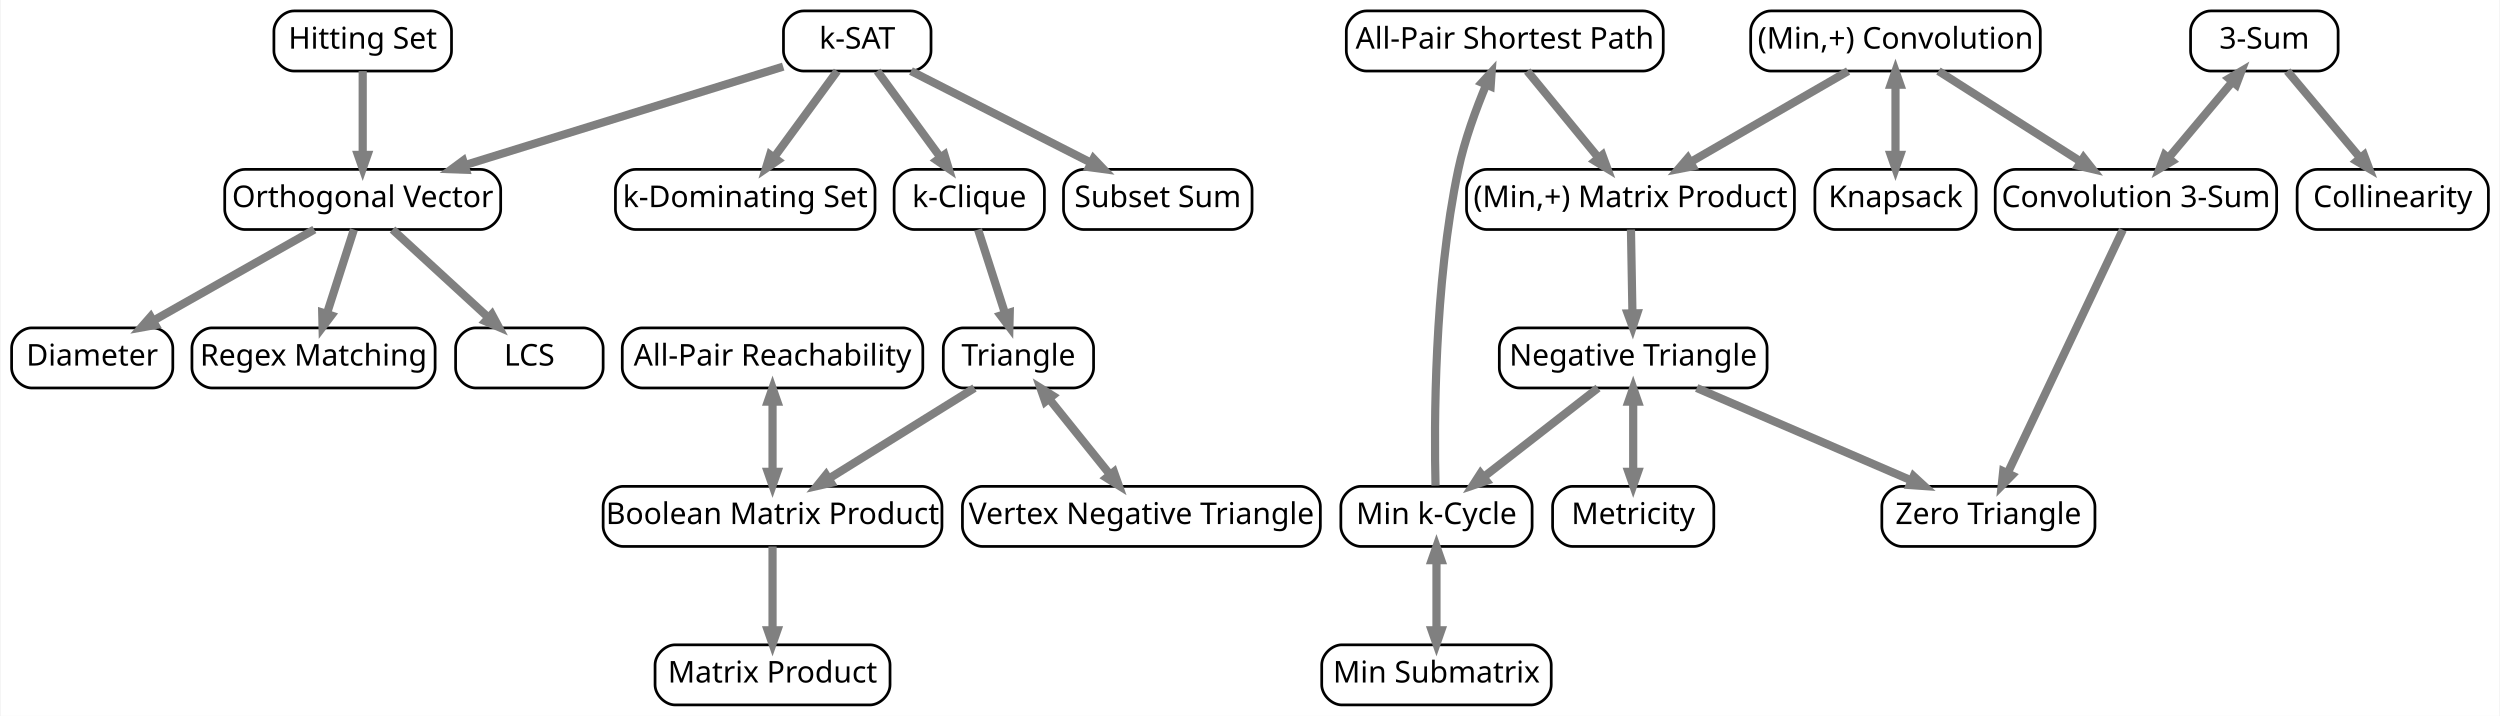
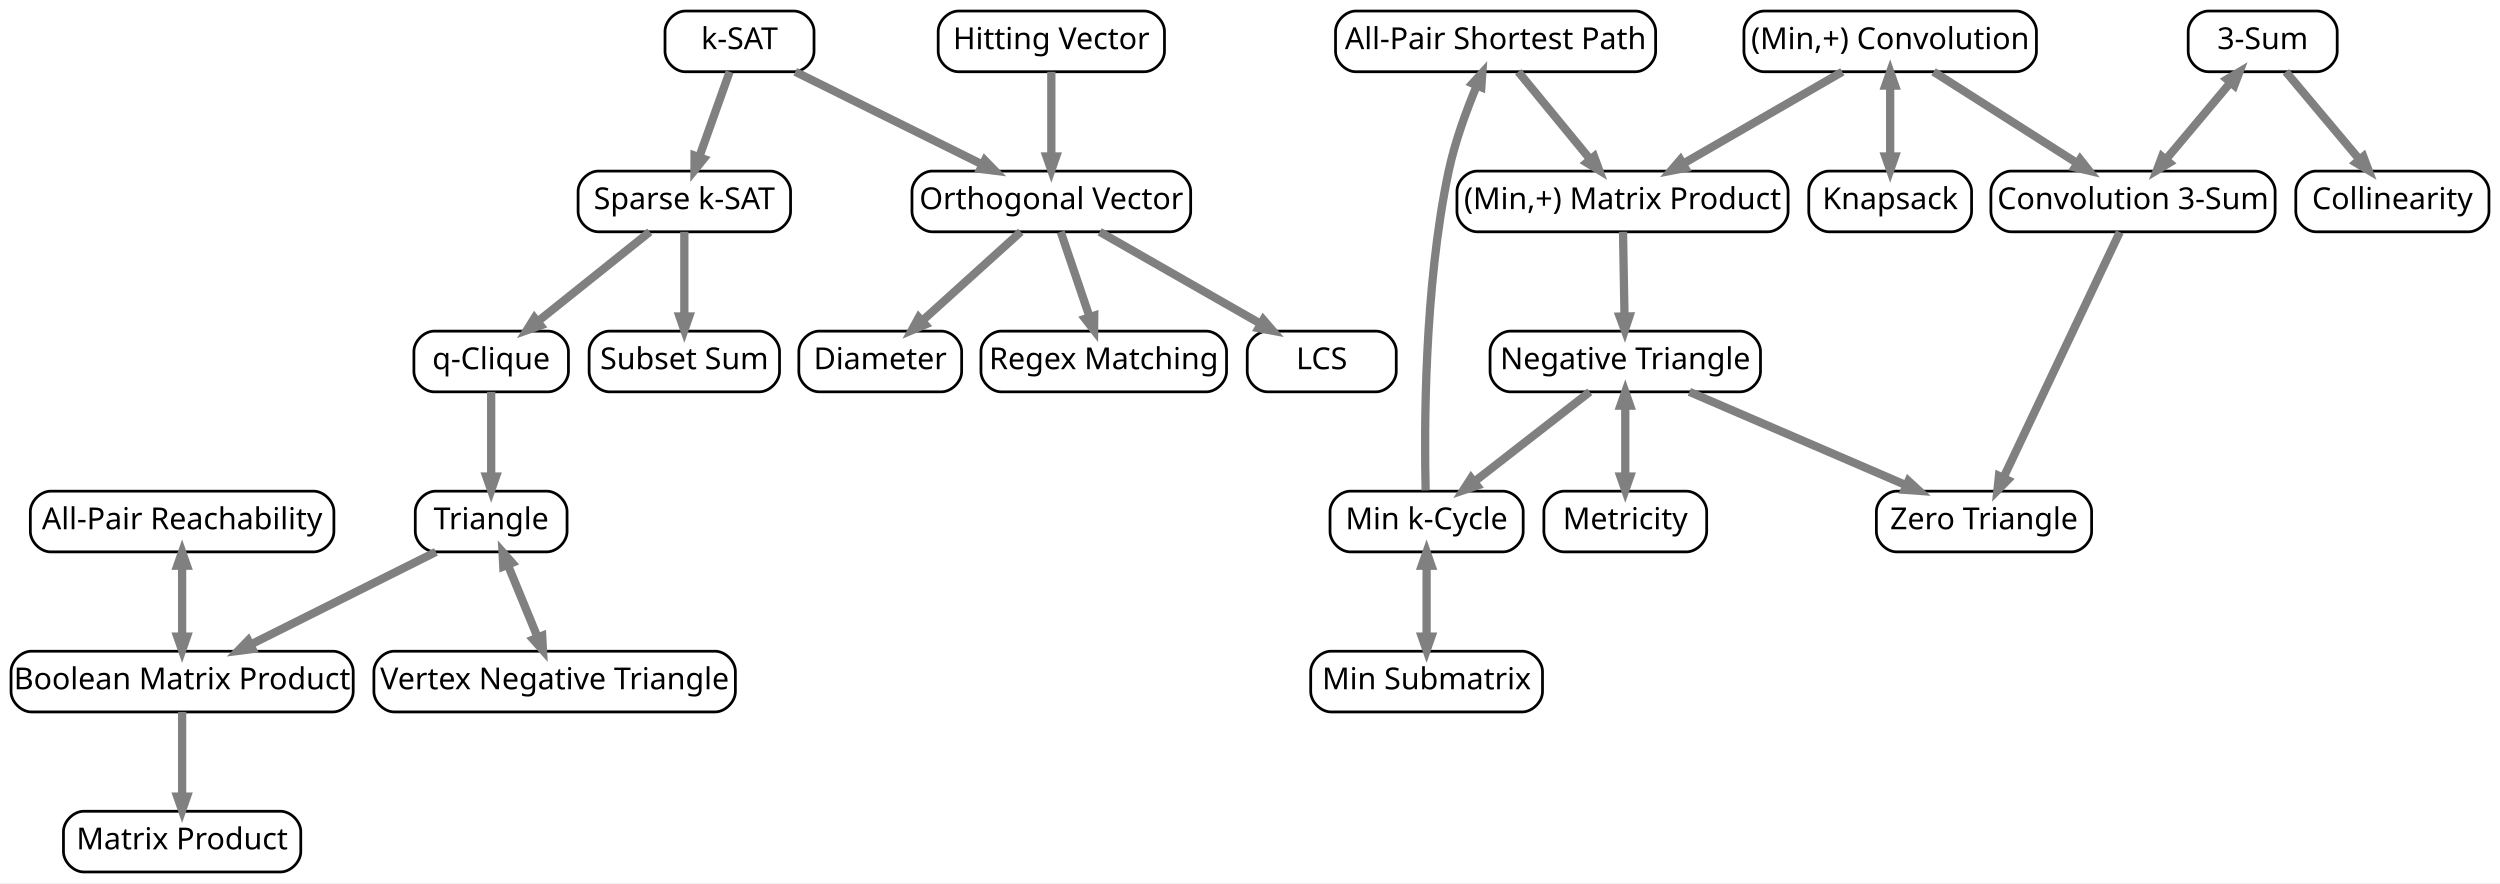
- <svg xmlns="http://www.w3.org/2000/svg" xmlns:xlink="http://www.w3.org/1999/xlink" width="915pt" height="262pt" viewBox="0.00 0.00 914.50 262.00">
-   <g id="graph0" class="graph" transform="scale(1 1) rotate(0) translate(4 258)">
-     <polygon fill="white" stroke="transparent" points="-4,4 -4,-258 910.5,-258 910.5,4 -4,4" />
+ <svg xmlns="http://www.w3.org/2000/svg" xmlns:xlink="http://www.w3.org/1999/xlink" width="906pt" height="320pt" viewBox="0.00 0.00 906.00 320.00">
+   <g id="graph0" class="graph" transform="scale(1 1) rotate(0) translate(4 316)">
+     <polygon fill="white" stroke="transparent" points="-4,4 -4,-316 902,-316 902,4 -4,4" />
    <g id="node1" class="node">
-       <path fill="none" stroke="black" d="M329.17,-254C329.17,-254 289.83,-254 289.83,-254 286.17,-254 282.5,-250.33 282.5,-246.67 282.5,-246.67 282.5,-239.33 282.5,-239.33 282.5,-235.67 286.17,-232 289.83,-232 289.83,-232 329.17,-232 329.17,-232 332.83,-232 336.5,-235.67 336.5,-239.33 336.5,-239.33 336.5,-246.67 336.5,-246.67 336.5,-250.33 332.83,-254 329.17,-254" />
-       <text text-anchor="middle" x="309.5" y="-240.2" font-family="Gentium Basic" font-size="11.00">k-SAT</text>
+       <path fill="none" stroke="black" d="M283.67,-312C283.67,-312 244.33,-312 244.33,-312 240.67,-312 237,-308.33 237,-304.67 237,-304.67 237,-297.33 237,-297.33 237,-293.67 240.67,-290 244.33,-290 244.33,-290 283.67,-290 283.67,-290 287.33,-290 291,-293.67 291,-297.33 291,-297.33 291,-304.67 291,-304.67 291,-308.33 287.33,-312 283.67,-312" />
+       <text text-anchor="middle" x="264" y="-298.2" font-family="Gentium Basic" font-size="11.00">k-SAT</text>
    </g>
    <g id="node2" class="node">
-       <path fill="none" stroke="black" d="M171.67,-196C171.67,-196 85.33,-196 85.33,-196 81.67,-196 78,-192.33 78,-188.67 78,-188.67 78,-181.33 78,-181.33 78,-177.67 81.67,-174 85.33,-174 85.33,-174 171.67,-174 171.67,-174 175.33,-174 179,-177.67 179,-181.33 179,-181.33 179,-188.67 179,-188.67 179,-192.33 175.33,-196 171.67,-196" />
-       <text text-anchor="middle" x="128.5" y="-182.2" font-family="Gentium Basic" font-size="11.00">Orthogonal Vector</text>
+       <path fill="none" stroke="black" d="M275.17,-254C275.17,-254 212.83,-254 212.83,-254 209.17,-254 205.5,-250.33 205.5,-246.67 205.5,-246.67 205.5,-239.33 205.5,-239.33 205.5,-235.67 209.17,-232 212.83,-232 212.83,-232 275.17,-232 275.17,-232 278.83,-232 282.5,-235.67 282.5,-239.33 282.5,-239.33 282.5,-246.67 282.5,-246.67 282.5,-250.33 278.83,-254 275.17,-254" />
+       <text text-anchor="middle" x="244" y="-240.2" font-family="Gentium Basic" font-size="11.00">Sparse k-SAT</text>
    </g>
    <g id="edge1" class="edge">
-       <path fill="none" stroke="grey" stroke-width="3" d="M282.4,-233.62C251.48,-224.05 200.7,-208.34 165.99,-197.6" />
-       <polygon fill="grey" stroke="grey" stroke-width="3" points="166.29,-195.86 160.99,-196.05 165.25,-199.2 166.29,-195.86" />
-     </g>
-     <g id="node5" class="node">
-       <path fill="none" stroke="black" d="M308.67,-196C308.67,-196 228.33,-196 228.33,-196 224.67,-196 221,-192.33 221,-188.67 221,-188.67 221,-181.33 221,-181.33 221,-177.67 224.67,-174 228.33,-174 228.33,-174 308.67,-174 308.67,-174 312.33,-174 316,-177.67 316,-181.33 316,-181.33 316,-188.67 316,-188.67 316,-192.33 312.33,-196 308.67,-196" />
-       <text text-anchor="middle" x="268.5" y="-182.2" font-family="Gentium Basic" font-size="11.00">k-Dominating Set</text>
+       <g id="a_edge1">
+         <a xlink:href="kSAT-skSAT" target="_top">
+           <path fill="none" stroke="grey" stroke-width="3" d="M260.42,-289.99C257.36,-281.42 252.91,-268.94 249.41,-259.15" />
+           <polygon fill="grey" stroke="grey" stroke-width="3" points="251.01,-258.42 247.68,-254.3 247.71,-259.6 251.01,-258.42" />
+         </a>
+       </g>
+     </g>
+     <g id="node3" class="node">
+       <path fill="none" stroke="black" d="M420.17,-254C420.17,-254 333.83,-254 333.83,-254 330.17,-254 326.5,-250.33 326.5,-246.67 326.5,-246.67 326.5,-239.33 326.5,-239.33 326.5,-235.67 330.17,-232 333.83,-232 333.83,-232 420.17,-232 420.17,-232 423.83,-232 427.5,-235.67 427.5,-239.33 427.5,-239.33 427.5,-246.67 427.5,-246.67 427.5,-250.33 423.83,-254 420.17,-254" />
+       <text text-anchor="middle" x="377" y="-240.2" font-family="Gentium Basic" font-size="11.00">Orthogonal Vector</text>
    </g>
    <g id="edge2" class="edge">
-       <path fill="none" stroke="grey" stroke-width="3" d="M302.17,-231.99C295.72,-223.18 286.26,-210.25 279,-200.34" />
-       <polygon fill="grey" stroke="grey" stroke-width="3" points="280.41,-199.3 276.04,-196.3 277.59,-201.37 280.41,-199.3" />
+       <g id="a_edge2">
+         <a xlink:href="kSAT-OV" target="_top">
+           <path fill="none" stroke="grey" stroke-width="3" d="M284.2,-289.99C303.21,-280.57 331.71,-266.44 352.11,-256.33" />
+           <polygon fill="grey" stroke="grey" stroke-width="3" points="352.89,-257.9 356.59,-254.11 351.33,-254.77 352.89,-257.9" />
+         </a>
+       </g>
    </g>
    <g id="node6" class="node">
-       <path fill="none" stroke="black" d="M370.67,-196C370.67,-196 330.33,-196 330.33,-196 326.67,-196 323,-192.33 323,-188.67 323,-188.67 323,-181.33 323,-181.33 323,-177.67 326.67,-174 330.33,-174 330.33,-174 370.67,-174 370.67,-174 374.33,-174 378,-177.67 378,-181.33 378,-181.33 378,-188.67 378,-188.67 378,-192.33 374.33,-196 370.67,-196" />
-       <text text-anchor="middle" x="350.5" y="-182.2" font-family="Gentium Basic" font-size="11.00">k-Clique</text>
+       <path fill="none" stroke="black" d="M194.67,-196C194.67,-196 153.33,-196 153.33,-196 149.67,-196 146,-192.33 146,-188.67 146,-188.67 146,-181.33 146,-181.33 146,-177.67 149.67,-174 153.33,-174 153.33,-174 194.67,-174 194.67,-174 198.33,-174 202,-177.67 202,-181.33 202,-181.33 202,-188.67 202,-188.67 202,-192.33 198.33,-196 194.67,-196" />
+       <text text-anchor="middle" x="174" y="-182.2" font-family="Gentium Basic" font-size="11.00">q-Clique</text>
    </g>
    <g id="edge3" class="edge">
-       <path fill="none" stroke="grey" stroke-width="3" d="M316.83,-231.99C323.28,-223.18 332.74,-210.25 340,-200.34" />
-       <polygon fill="grey" stroke="grey" stroke-width="3" points="341.41,-201.37 342.96,-196.3 338.59,-199.3 341.41,-201.37" />
+       <g id="a_edge3">
+         <a xlink:href="skSAT-qclique" target="_top">
+           <path fill="none" stroke="grey" stroke-width="3" d="M231.49,-231.99C220.18,-222.94 203.44,-209.56 190.94,-199.55" />
+           <polygon fill="grey" stroke="grey" stroke-width="3" points="191.88,-198.06 186.88,-196.3 189.69,-200.79 191.88,-198.06" />
+         </a>
+       </g>
    </g>
    <g id="node7" class="node">
-       <path fill="none" stroke="black" d="M446.67,-196C446.67,-196 392.33,-196 392.33,-196 388.67,-196 385,-192.33 385,-188.67 385,-188.67 385,-181.33 385,-181.33 385,-177.67 388.67,-174 392.33,-174 392.33,-174 446.67,-174 446.67,-174 450.33,-174 454,-177.67 454,-181.33 454,-181.33 454,-188.67 454,-188.67 454,-192.33 450.33,-196 446.67,-196" />
-       <text text-anchor="middle" x="419.5" y="-182.2" font-family="Gentium Basic" font-size="11.00">Subset Sum</text>
+       <path fill="none" stroke="black" d="M271.17,-196C271.17,-196 216.83,-196 216.83,-196 213.17,-196 209.5,-192.33 209.5,-188.67 209.5,-188.67 209.5,-181.33 209.5,-181.33 209.5,-177.67 213.17,-174 216.83,-174 216.83,-174 271.17,-174 271.17,-174 274.83,-174 278.5,-177.67 278.5,-181.33 278.5,-181.33 278.5,-188.67 278.5,-188.67 278.5,-192.33 274.83,-196 271.17,-196" />
+       <text text-anchor="middle" x="244" y="-182.2" font-family="Gentium Basic" font-size="11.00">Subset Sum</text>
    </g>
    <g id="edge4" class="edge">
-       <path fill="none" stroke="grey" stroke-width="3" d="M329.17,-231.99C347.59,-222.61 375.18,-208.56 395.02,-198.46" />
-       <polygon fill="grey" stroke="grey" stroke-width="3" points="395.97,-199.94 399.63,-196.11 394.38,-196.82 395.97,-199.94" />
+       <g id="a_edge4">
+         <a xlink:href="skSAT-subsetsum" target="_top">
+           <path fill="none" stroke="grey" stroke-width="3" d="M244,-231.99C244,-223.49 244,-211.17 244,-201.42" />
+           <polygon fill="grey" stroke="grey" stroke-width="3" points="245.75,-201.3 244,-196.3 242.25,-201.3 245.75,-201.3" />
+         </a>
+       </g>
    </g>
    <g id="node10" class="node">
-       <path fill="none" stroke="black" d="M51.67,-138C51.67,-138 7.33,-138 7.33,-138 3.67,-138 0,-134.33 0,-130.67 0,-130.67 0,-123.33 0,-123.33 0,-119.67 3.67,-116 7.33,-116 7.33,-116 51.67,-116 51.67,-116 55.33,-116 59,-119.67 59,-123.33 59,-123.33 59,-130.67 59,-130.67 59,-134.33 55.33,-138 51.67,-138" />
-       <text text-anchor="middle" x="29.5" y="-124.2" font-family="Gentium Basic" font-size="11.00">Diameter</text>
+       <path fill="none" stroke="black" d="M337.17,-196C337.17,-196 292.83,-196 292.83,-196 289.17,-196 285.5,-192.33 285.5,-188.67 285.5,-188.67 285.5,-181.33 285.5,-181.33 285.5,-177.67 289.17,-174 292.83,-174 292.83,-174 337.17,-174 337.17,-174 340.83,-174 344.5,-177.67 344.5,-181.33 344.5,-181.33 344.5,-188.67 344.5,-188.67 344.5,-192.33 340.83,-196 337.17,-196" />
+       <text text-anchor="middle" x="315" y="-182.2" font-family="Gentium Basic" font-size="11.00">Diameter</text>
    </g>
    <g id="edge7" class="edge">
      <g id="a_edge7">
        <a xlink:href="OV-diameter" target="_top">
-           <path fill="none" stroke="grey" stroke-width="3" d="M110.8,-173.99C94.29,-164.65 69.6,-150.68 51.76,-140.59" />
-           <polygon fill="grey" stroke="grey" stroke-width="3" points="52.59,-139.05 47.38,-138.11 50.87,-142.1 52.59,-139.05" />
+           <path fill="none" stroke="grey" stroke-width="3" d="M365.92,-231.99C355.99,-223.02 341.34,-209.79 330.3,-199.82" />
+           <polygon fill="grey" stroke="grey" stroke-width="3" points="331.29,-198.36 326.41,-196.3 328.95,-200.95 331.29,-198.36" />
        </a>
      </g>
    </g>
    <g id="node11" class="node">
-       <path fill="none" stroke="black" d="M147.67,-138C147.67,-138 73.33,-138 73.33,-138 69.67,-138 66,-134.33 66,-130.67 66,-130.67 66,-123.33 66,-123.33 66,-119.67 69.67,-116 73.33,-116 73.33,-116 147.67,-116 147.67,-116 151.33,-116 155,-119.67 155,-123.33 155,-123.33 155,-130.67 155,-130.67 155,-134.33 151.33,-138 147.67,-138" />
-       <text text-anchor="middle" x="110.5" y="-124.2" font-family="Gentium Basic" font-size="11.00">Regex Matching</text>
+       <path fill="none" stroke="black" d="M433.17,-196C433.17,-196 358.83,-196 358.83,-196 355.17,-196 351.5,-192.33 351.5,-188.67 351.5,-188.67 351.5,-181.33 351.5,-181.33 351.5,-177.67 355.17,-174 358.83,-174 358.83,-174 433.17,-174 433.17,-174 436.83,-174 440.5,-177.67 440.5,-181.33 440.5,-181.33 440.5,-188.67 440.5,-188.67 440.5,-192.33 436.83,-196 433.17,-196" />
+       <text text-anchor="middle" x="396" y="-182.2" font-family="Gentium Basic" font-size="11.00">Regex Matching</text>
    </g>
    <g id="edge8" class="edge">
      <g id="a_edge8">
        <a xlink:href="OV-regex" target="_top">
-           <path fill="none" stroke="grey" stroke-width="3" d="M125.28,-173.99C122.53,-165.42 118.52,-152.94 115.37,-143.15" />
-           <polygon fill="grey" stroke="grey" stroke-width="3" points="117.01,-142.53 113.81,-138.3 113.68,-143.6 117.01,-142.53" />
+           <path fill="none" stroke="grey" stroke-width="3" d="M380.4,-231.99C383.31,-223.42 387.54,-210.94 390.86,-201.15" />
+           <polygon fill="grey" stroke="grey" stroke-width="3" points="392.55,-201.6 392.5,-196.3 389.24,-200.48 392.55,-201.6" />
        </a>
      </g>
    </g>
    <g id="node12" class="node">
-       <path fill="none" stroke="black" d="M209.17,-138C209.17,-138 169.83,-138 169.83,-138 166.17,-138 162.5,-134.33 162.5,-130.67 162.5,-130.67 162.5,-123.33 162.5,-123.33 162.5,-119.67 166.17,-116 169.83,-116 169.83,-116 209.17,-116 209.17,-116 212.83,-116 216.5,-119.67 216.5,-123.33 216.5,-123.33 216.5,-130.67 216.5,-130.67 216.5,-134.33 212.83,-138 209.17,-138" />
-       <text text-anchor="middle" x="189.5" y="-124.2" font-family="Gentium Basic" font-size="11.00">LCS</text>
+       <path fill="none" stroke="black" d="M494.67,-196C494.67,-196 455.33,-196 455.33,-196 451.67,-196 448,-192.33 448,-188.67 448,-188.67 448,-181.33 448,-181.33 448,-177.67 451.67,-174 455.33,-174 455.33,-174 494.67,-174 494.67,-174 498.33,-174 502,-177.67 502,-181.33 502,-181.33 502,-188.67 502,-188.67 502,-192.33 498.33,-196 494.67,-196" />
+       <text text-anchor="middle" x="475" y="-182.2" font-family="Gentium Basic" font-size="11.00">LCS</text>
    </g>
    <g id="edge9" class="edge">
-       <path fill="none" stroke="grey" stroke-width="3" d="M139.41,-173.99C149.17,-165.02 163.59,-151.79 174.45,-141.82" />
-       <polygon fill="grey" stroke="grey" stroke-width="3" points="175.78,-142.97 178.28,-138.3 173.41,-140.4 175.78,-142.97" />
-     </g>
-     <g id="node3" class="node">
-       <path fill="none" stroke="black" d="M597.17,-254C597.17,-254 495.83,-254 495.83,-254 492.17,-254 488.5,-250.33 488.5,-246.67 488.5,-246.67 488.5,-239.33 488.5,-239.33 488.5,-235.67 492.17,-232 495.83,-232 495.83,-232 597.17,-232 597.17,-232 600.83,-232 604.5,-235.67 604.5,-239.33 604.5,-239.33 604.5,-246.67 604.5,-246.67 604.5,-250.33 600.83,-254 597.17,-254" />
-       <text text-anchor="middle" x="546.5" y="-240.2" font-family="Gentium Basic" font-size="11.00">All-Pair Shortest Path</text>
+       <g id="a_edge9">
+         <a xlink:href="OV-LCS" target="_top">
+           <path fill="none" stroke="grey" stroke-width="3" d="M394.52,-231.99C410.72,-222.73 434.89,-208.92 452.52,-198.85" />
+           <polygon fill="grey" stroke="grey" stroke-width="3" points="453.83,-200.11 457.3,-196.11 452.09,-197.08 453.83,-200.11" />
+         </a>
+       </g>
+     </g>
+     <g id="node4" class="node">
+       <path fill="none" stroke="black" d="M588.67,-312C588.67,-312 487.33,-312 487.33,-312 483.67,-312 480,-308.33 480,-304.67 480,-304.67 480,-297.33 480,-297.33 480,-293.67 483.67,-290 487.33,-290 487.33,-290 588.67,-290 588.67,-290 592.33,-290 596,-293.67 596,-297.33 596,-297.33 596,-304.67 596,-304.67 596,-308.33 592.33,-312 588.67,-312" />
+       <text text-anchor="middle" x="538" y="-298.2" font-family="Gentium Basic" font-size="11.00">All-Pair Shortest Path</text>
    </g>
    <g id="node15" class="node">
-       <path fill="none" stroke="black" d="M645.17,-196C645.17,-196 539.83,-196 539.83,-196 536.17,-196 532.5,-192.33 532.5,-188.67 532.5,-188.67 532.5,-181.33 532.5,-181.33 532.5,-177.67 536.17,-174 539.83,-174 539.83,-174 645.17,-174 645.17,-174 648.83,-174 652.5,-177.67 652.5,-181.33 652.5,-181.33 652.5,-188.67 652.5,-188.67 652.5,-192.33 648.83,-196 645.17,-196" />
-       <text text-anchor="middle" x="592.5" y="-182.2" font-family="Gentium Basic" font-size="11.00">(Min,+) Matrix Product</text>
+       <path fill="none" stroke="black" d="M636.67,-254C636.67,-254 531.33,-254 531.33,-254 527.67,-254 524,-250.33 524,-246.67 524,-246.67 524,-239.33 524,-239.33 524,-235.67 527.67,-232 531.33,-232 531.33,-232 636.67,-232 636.67,-232 640.33,-232 644,-235.67 644,-239.33 644,-239.33 644,-246.67 644,-246.67 644,-250.33 640.33,-254 636.67,-254" />
+       <text text-anchor="middle" x="584" y="-240.2" font-family="Gentium Basic" font-size="11.00">(Min,+) Matrix Product</text>
    </g>
    <g id="edge10" class="edge">
      <g id="a_edge10">
        <a xlink:href="APSP-minplus" target="_top">
-           <path fill="none" stroke="grey" stroke-width="3" d="M554.72,-231.99C561.96,-223.18 572.58,-210.25 580.72,-200.34" />
-           <polygon fill="grey" stroke="grey" stroke-width="3" points="582.21,-201.28 584.04,-196.3 579.51,-199.06 582.21,-201.28" />
-         </a>
-       </g>
-     </g>
-     <g id="node4" class="node">
-       <path fill="none" stroke="black" d="M844.17,-254C844.17,-254 804.83,-254 804.83,-254 801.17,-254 797.5,-250.33 797.5,-246.67 797.5,-246.67 797.5,-239.33 797.5,-239.33 797.5,-235.67 801.17,-232 804.83,-232 804.83,-232 844.17,-232 844.17,-232 847.83,-232 851.5,-235.67 851.5,-239.33 851.5,-239.33 851.5,-246.67 851.5,-246.67 851.5,-250.33 847.83,-254 844.17,-254" />
-       <text text-anchor="middle" x="824.5" y="-240.2" font-family="Gentium Basic" font-size="11.00">3-Sum</text>
+           <path fill="none" stroke="grey" stroke-width="3" d="M546.22,-289.99C553.46,-281.18 564.08,-268.25 572.22,-258.34" />
+           <polygon fill="grey" stroke="grey" stroke-width="3" points="573.71,-259.28 575.54,-254.3 571.01,-257.06 573.71,-259.28" />
+         </a>
+       </g>
+     </g>
+     <g id="node5" class="node">
+       <path fill="none" stroke="black" d="M835.67,-312C835.67,-312 796.33,-312 796.33,-312 792.67,-312 789,-308.33 789,-304.67 789,-304.67 789,-297.33 789,-297.33 789,-293.67 792.67,-290 796.33,-290 796.33,-290 835.67,-290 835.67,-290 839.33,-290 843,-293.67 843,-297.33 843,-297.33 843,-304.67 843,-304.67 843,-308.33 839.33,-312 835.67,-312" />
+       <text text-anchor="middle" x="816" y="-298.2" font-family="Gentium Basic" font-size="11.00">3-Sum</text>
    </g>
    <g id="node25" class="node">
-       <path fill="none" stroke="black" d="M821.67,-196C821.67,-196 733.33,-196 733.33,-196 729.67,-196 726,-192.33 726,-188.67 726,-188.67 726,-181.33 726,-181.33 726,-177.67 729.67,-174 733.33,-174 733.33,-174 821.67,-174 821.67,-174 825.33,-174 829,-177.67 829,-181.33 829,-181.33 829,-188.67 829,-188.67 829,-192.33 825.33,-196 821.67,-196" />
-       <text text-anchor="middle" x="777.5" y="-182.2" font-family="Gentium Basic" font-size="11.00">Convolution 3-Sum</text>
+       <path fill="none" stroke="black" d="M813.17,-254C813.17,-254 724.83,-254 724.83,-254 721.17,-254 717.5,-250.33 717.5,-246.67 717.5,-246.67 717.5,-239.33 717.5,-239.33 717.5,-235.67 721.17,-232 724.83,-232 724.83,-232 813.17,-232 813.17,-232 816.83,-232 820.5,-235.67 820.5,-239.33 820.5,-239.33 820.5,-246.67 820.5,-246.67 820.5,-250.33 816.83,-254 813.17,-254" />
+       <text text-anchor="middle" x="769" y="-240.2" font-family="Gentium Basic" font-size="11.00">Convolution 3-Sum</text>
    </g>
    <g id="edge21" class="edge">
      <g id="a_edge21">
        <a xlink:href="3sum-conv3sum" target="_top">
-           <path fill="none" stroke="grey" stroke-width="3" d="M812.73,-227.98C805.64,-219.53 796.62,-208.78 789.48,-200.28" />
-           <polygon fill="grey" stroke="grey" stroke-width="3" points="811.54,-229.28 816.1,-231.99 814.22,-227.03 811.54,-229.28" />
-           <polygon fill="grey" stroke="grey" stroke-width="3" points="790.7,-199.01 786.15,-196.3 788.02,-201.26 790.7,-199.01" />
+           <path fill="none" stroke="grey" stroke-width="3" d="M804.23,-285.98C797.14,-277.53 788.12,-266.78 780.98,-258.28" />
+           <polygon fill="grey" stroke="grey" stroke-width="3" points="803.04,-287.28 807.6,-289.99 805.72,-285.03 803.04,-287.28" />
+           <polygon fill="grey" stroke="grey" stroke-width="3" points="782.2,-257.01 777.65,-254.3 779.52,-259.26 782.2,-257.01" />
        </a>
      </g>
    </g>
    <g id="node26" class="node">
-       <path fill="none" stroke="black" d="M899.17,-196C899.17,-196 843.83,-196 843.83,-196 840.17,-196 836.5,-192.33 836.5,-188.67 836.5,-188.67 836.5,-181.33 836.5,-181.33 836.5,-177.67 840.17,-174 843.83,-174 843.83,-174 899.17,-174 899.17,-174 902.83,-174 906.5,-177.67 906.5,-181.33 906.5,-181.33 906.5,-188.67 906.5,-188.67 906.5,-192.33 902.83,-196 899.17,-196" />
-       <text text-anchor="middle" x="871.5" y="-182.2" font-family="Gentium Basic" font-size="11.00">Collinearity</text>
+       <path fill="none" stroke="black" d="M890.67,-254C890.67,-254 835.33,-254 835.33,-254 831.67,-254 828,-250.33 828,-246.67 828,-246.67 828,-239.33 828,-239.33 828,-235.67 831.67,-232 835.33,-232 835.33,-232 890.67,-232 890.67,-232 894.33,-232 898,-235.67 898,-239.33 898,-239.33 898,-246.67 898,-246.67 898,-250.33 894.33,-254 890.67,-254" />
+       <text text-anchor="middle" x="863" y="-240.2" font-family="Gentium Basic" font-size="11.00">Collinearity</text>
    </g>
    <g id="edge22" class="edge">
      <g id="a_edge22">
        <a xlink:href="3sum-collinearity" target="_top">
-           <path fill="none" stroke="grey" stroke-width="3" d="M832.9,-231.99C840.3,-223.18 851.15,-210.25 859.46,-200.34" />
-           <polygon fill="grey" stroke="grey" stroke-width="3" points="860.98,-201.26 862.85,-196.3 858.3,-199.01 860.98,-201.26" />
+           <path fill="none" stroke="grey" stroke-width="3" d="M824.4,-289.99C831.8,-281.18 842.65,-268.25 850.96,-258.34" />
+           <polygon fill="grey" stroke="grey" stroke-width="3" points="852.48,-259.26 854.35,-254.3 849.8,-257.01 852.48,-259.26" />
        </a>
      </g>
    </g>
    <g id="node17" class="node">
-       <path fill="none" stroke="black" d="M388.67,-138C388.67,-138 348.33,-138 348.33,-138 344.67,-138 341,-134.33 341,-130.67 341,-130.67 341,-123.33 341,-123.33 341,-119.67 344.67,-116 348.33,-116 348.33,-116 388.67,-116 388.67,-116 392.33,-116 396,-119.67 396,-123.33 396,-123.33 396,-130.67 396,-130.67 396,-134.33 392.33,-138 388.67,-138" />
-       <text text-anchor="middle" x="368.5" y="-124.2" font-family="Gentium Basic" font-size="11.00">Triangle</text>
+       <path fill="none" stroke="black" d="M194.17,-138C194.17,-138 153.83,-138 153.83,-138 150.17,-138 146.5,-134.33 146.5,-130.67 146.5,-130.67 146.5,-123.33 146.5,-123.33 146.5,-119.67 150.17,-116 153.83,-116 153.83,-116 194.17,-116 194.17,-116 197.83,-116 201.5,-119.67 201.5,-123.33 201.5,-123.33 201.5,-130.67 201.5,-130.67 201.5,-134.33 197.83,-138 194.17,-138" />
+       <text text-anchor="middle" x="174" y="-124.2" font-family="Gentium Basic" font-size="11.00">Triangle</text>
    </g>
    <g id="edge5" class="edge">
-       <path fill="none" stroke="grey" stroke-width="3" d="M353.72,-173.99C356.47,-165.42 360.48,-152.94 363.63,-143.15" />
-       <polygon fill="grey" stroke="grey" stroke-width="3" points="365.32,-143.6 365.19,-138.3 361.99,-142.53 365.32,-143.6" />
+       <g id="a_edge5">
+         <a xlink:href="qclique-triangle" target="_top">
+           <path fill="none" stroke="grey" stroke-width="3" d="M174,-173.99C174,-165.49 174,-153.17 174,-143.42" />
+           <polygon fill="grey" stroke="grey" stroke-width="3" points="175.75,-143.3 174,-138.3 172.25,-143.3 175.75,-143.3" />
+         </a>
+       </g>
    </g>
    <g id="node8" class="node">
-       <path fill="none" stroke="black" d="M711.67,-196C711.67,-196 667.33,-196 667.33,-196 663.67,-196 660,-192.33 660,-188.67 660,-188.67 660,-181.33 660,-181.33 660,-177.67 663.67,-174 667.33,-174 667.33,-174 711.67,-174 711.67,-174 715.33,-174 719,-177.67 719,-181.33 719,-181.33 719,-188.67 719,-188.67 719,-192.33 715.33,-196 711.67,-196" />
-       <text text-anchor="middle" x="689.5" y="-182.2" font-family="Gentium Basic" font-size="11.00">Knapsack</text>
+       <path fill="none" stroke="black" d="M703.17,-254C703.17,-254 658.83,-254 658.83,-254 655.17,-254 651.5,-250.33 651.5,-246.67 651.5,-246.67 651.5,-239.33 651.5,-239.33 651.5,-235.67 655.17,-232 658.83,-232 658.83,-232 703.17,-232 703.17,-232 706.83,-232 710.5,-235.67 710.5,-239.33 710.5,-239.33 710.5,-246.67 710.5,-246.67 710.5,-250.33 706.83,-254 703.17,-254" />
+       <text text-anchor="middle" x="681" y="-240.2" font-family="Gentium Basic" font-size="11.00">Knapsack</text>
    </g>
    <g id="node9" class="node">
-       <path fill="none" stroke="black" d="M153.67,-254C153.67,-254 103.33,-254 103.33,-254 99.67,-254 96,-250.33 96,-246.67 96,-246.67 96,-239.33 96,-239.33 96,-235.67 99.67,-232 103.33,-232 103.33,-232 153.67,-232 153.67,-232 157.33,-232 161,-235.67 161,-239.33 161,-239.33 161,-246.67 161,-246.67 161,-250.33 157.33,-254 153.67,-254" />
-       <text text-anchor="middle" x="128.5" y="-240.2" font-family="Gentium Basic" font-size="11.00">Hitting Set</text>
+       <path fill="none" stroke="black" d="M410.67,-312C410.67,-312 343.33,-312 343.33,-312 339.67,-312 336,-308.33 336,-304.67 336,-304.67 336,-297.33 336,-297.33 336,-293.67 339.67,-290 343.33,-290 343.33,-290 410.67,-290 410.67,-290 414.33,-290 418,-293.67 418,-297.33 418,-297.33 418,-304.67 418,-304.67 418,-308.33 414.33,-312 410.67,-312" />
+       <text text-anchor="middle" x="377" y="-298.2" font-family="Gentium Basic" font-size="11.00">Hitting Vector</text>
    </g>
    <g id="edge6" class="edge">
-       <path fill="none" stroke="grey" stroke-width="3" d="M128.5,-231.99C128.5,-223.49 128.5,-211.17 128.5,-201.42" />
-       <polygon fill="grey" stroke="grey" stroke-width="3" points="130.25,-201.3 128.5,-196.3 126.75,-201.3 130.25,-201.3" />
+       <g id="a_edge6">
+         <a xlink:href="HV-OV" target="_top">
+           <path fill="none" stroke="grey" stroke-width="3" d="M377,-289.99C377,-281.49 377,-269.17 377,-259.42" />
+           <polygon fill="grey" stroke="grey" stroke-width="3" points="378.75,-259.3 377,-254.3 375.25,-259.3 378.75,-259.3" />
+         </a>
+       </g>
    </g>
    <g id="node13" class="node">
-       <path fill="none" stroke="black" d="M314.17,-22C314.17,-22 242.83,-22 242.83,-22 239.17,-22 235.5,-18.33 235.5,-14.67 235.5,-14.67 235.5,-7.33 235.5,-7.33 235.5,-3.67 239.17,0 242.83,0 242.83,0 314.17,0 314.17,0 317.83,0 321.5,-3.67 321.5,-7.33 321.5,-7.33 321.5,-14.67 321.5,-14.67 321.5,-18.33 317.83,-22 314.17,-22" />
-       <text text-anchor="middle" x="278.5" y="-8.2" font-family="Gentium Basic" font-size="11.00">Matrix Product</text>
+       <path fill="none" stroke="black" d="M97.67,-22C97.67,-22 26.33,-22 26.33,-22 22.67,-22 19,-18.33 19,-14.67 19,-14.67 19,-7.33 19,-7.33 19,-3.67 22.67,0 26.33,0 26.33,0 97.67,0 97.67,0 101.33,0 105,-3.67 105,-7.33 105,-7.33 105,-14.67 105,-14.67 105,-18.33 101.33,-22 97.67,-22" />
+       <text text-anchor="middle" x="62" y="-8.2" font-family="Gentium Basic" font-size="11.00">Matrix Product</text>
    </g>
    <g id="node14" class="node">
-       <path fill="none" stroke="black" d="M333.17,-80C333.17,-80 223.83,-80 223.83,-80 220.17,-80 216.5,-76.33 216.5,-72.67 216.5,-72.67 216.5,-65.33 216.5,-65.33 216.5,-61.67 220.17,-58 223.83,-58 223.83,-58 333.17,-58 333.17,-58 336.83,-58 340.5,-61.67 340.5,-65.33 340.5,-65.33 340.5,-72.67 340.5,-72.67 340.5,-76.33 336.83,-80 333.17,-80" />
-       <text text-anchor="middle" x="278.5" y="-66.2" font-family="Gentium Basic" font-size="11.00">Boolean Matrix Product</text>
+       <path fill="none" stroke="black" d="M116.67,-80C116.67,-80 7.33,-80 7.33,-80 3.67,-80 0,-76.33 0,-72.67 0,-72.67 0,-65.33 0,-65.33 0,-61.67 3.67,-58 7.33,-58 7.33,-58 116.67,-58 116.67,-58 120.33,-58 124,-61.67 124,-65.33 124,-65.33 124,-72.67 124,-72.67 124,-76.33 120.33,-80 116.67,-80" />
+       <text text-anchor="middle" x="62" y="-66.2" font-family="Gentium Basic" font-size="11.00">Boolean Matrix Product</text>
    </g>
    <g id="edge20" class="edge">
      <g id="a_edge20">
        <a xlink:href="BMM-MM" target="_top">
-           <path fill="none" stroke="grey" stroke-width="3" d="M278.5,-57.99C278.5,-49.49 278.5,-37.17 278.5,-27.42" />
-           <polygon fill="grey" stroke="grey" stroke-width="3" points="280.25,-27.3 278.5,-22.3 276.75,-27.3 280.25,-27.3" />
+           <path fill="none" stroke="grey" stroke-width="3" d="M62,-57.99C62,-49.49 62,-37.17 62,-27.42" />
+           <polygon fill="grey" stroke="grey" stroke-width="3" points="63.75,-27.3 62,-22.3 60.25,-27.3 63.75,-27.3" />
        </a>
      </g>
    </g>
    <g id="node19" class="node">
-       <path fill="none" stroke="black" d="M635.17,-138C635.17,-138 551.83,-138 551.83,-138 548.17,-138 544.5,-134.33 544.5,-130.67 544.5,-130.67 544.5,-123.33 544.5,-123.33 544.5,-119.67 548.17,-116 551.83,-116 551.83,-116 635.17,-116 635.17,-116 638.83,-116 642.5,-119.67 642.5,-123.33 642.5,-123.33 642.5,-130.67 642.5,-130.67 642.5,-134.33 638.83,-138 635.17,-138" />
-       <text text-anchor="middle" x="593.5" y="-124.2" font-family="Gentium Basic" font-size="11.00">Negative Triangle</text>
+       <path fill="none" stroke="black" d="M626.67,-196C626.67,-196 543.33,-196 543.33,-196 539.67,-196 536,-192.33 536,-188.67 536,-188.67 536,-181.33 536,-181.33 536,-177.67 539.67,-174 543.33,-174 543.33,-174 626.67,-174 626.67,-174 630.33,-174 634,-177.67 634,-181.33 634,-181.33 634,-188.67 634,-188.67 634,-192.33 630.33,-196 626.67,-196" />
+       <text text-anchor="middle" x="585" y="-182.2" font-family="Gentium Basic" font-size="11.00">Negative Triangle</text>
    </g>
    <g id="edge11" class="edge">
      <g id="a_edge11">
        <a xlink:href="minplus-negtriangle" target="_top">
-           <path fill="none" stroke="grey" stroke-width="3" d="M592.68,-173.99C592.83,-165.49 593.05,-153.17 593.22,-143.42" />
-           <polygon fill="grey" stroke="grey" stroke-width="3" points="594.98,-143.33 593.32,-138.3 591.48,-143.27 594.98,-143.33" />
+           <path fill="none" stroke="grey" stroke-width="3" d="M584.18,-231.99C584.33,-223.49 584.55,-211.17 584.72,-201.42" />
+           <polygon fill="grey" stroke="grey" stroke-width="3" points="586.48,-201.33 584.82,-196.3 582.98,-201.27 586.48,-201.33" />
        </a>
      </g>
    </g>
    <g id="node16" class="node">
-       <path fill="none" stroke="black" d="M735.17,-254C735.17,-254 643.83,-254 643.83,-254 640.17,-254 636.5,-250.33 636.5,-246.67 636.5,-246.67 636.5,-239.33 636.5,-239.33 636.5,-235.67 640.17,-232 643.83,-232 643.83,-232 735.17,-232 735.17,-232 738.83,-232 742.5,-235.67 742.5,-239.33 742.5,-239.33 742.5,-246.67 742.5,-246.67 742.5,-250.33 738.83,-254 735.17,-254" />
-       <text text-anchor="middle" x="689.5" y="-240.2" font-family="Gentium Basic" font-size="11.00">(Min,+) Convolution</text>
+       <path fill="none" stroke="black" d="M726.67,-312C726.67,-312 635.33,-312 635.33,-312 631.67,-312 628,-308.33 628,-304.67 628,-304.67 628,-297.33 628,-297.33 628,-293.67 631.67,-290 635.33,-290 635.33,-290 726.67,-290 726.67,-290 730.33,-290 734,-293.67 734,-297.33 734,-297.33 734,-304.67 734,-304.67 734,-308.33 730.33,-312 726.67,-312" />
+       <text text-anchor="middle" x="681" y="-298.2" font-family="Gentium Basic" font-size="11.00">(Min,+) Convolution</text>
    </g>
    <g id="edge26" class="edge">
      <g id="a_edge26">
        <a xlink:href="minplusconv-knapsack" target="_top">
-           <path fill="none" stroke="grey" stroke-width="3" d="M689.5,-226.92C689.5,-219.04 689.5,-209.42 689.5,-201.48" />
-           <polygon fill="grey" stroke="grey" stroke-width="3" points="687.75,-226.99 689.5,-231.99 691.25,-226.99 687.75,-226.99" />
-           <polygon fill="grey" stroke="grey" stroke-width="3" points="691.25,-201.3 689.5,-196.3 687.75,-201.3 691.25,-201.3" />
+           <path fill="none" stroke="grey" stroke-width="3" d="M681,-284.92C681,-277.04 681,-267.42 681,-259.48" />
+           <polygon fill="grey" stroke="grey" stroke-width="3" points="679.25,-284.99 681,-289.99 682.75,-284.99 679.25,-284.99" />
+           <polygon fill="grey" stroke="grey" stroke-width="3" points="682.75,-259.3 681,-254.3 679.25,-259.3 682.75,-259.3" />
        </a>
      </g>
    </g>
    <g id="edge25" class="edge">
      <g id="a_edge25">
        <a xlink:href="minplusconv-minplus" target="_top">
-           <path fill="none" stroke="grey" stroke-width="3" d="M672.16,-231.99C656.12,-222.73 632.2,-208.92 614.75,-198.85" />
-           <polygon fill="grey" stroke="grey" stroke-width="3" points="615.22,-197.1 610.02,-196.11 613.47,-200.13 615.22,-197.1" />
+           <path fill="none" stroke="grey" stroke-width="3" d="M663.66,-289.99C647.62,-280.73 623.7,-266.92 606.25,-256.85" />
+           <polygon fill="grey" stroke="grey" stroke-width="3" points="606.72,-255.1 601.52,-254.11 604.97,-258.13 606.72,-255.1" />
        </a>
      </g>
    </g>
    <g id="edge24" class="edge">
      <g id="a_edge24">
        <a xlink:href="minplusconv-conv3sum" target="_top">
-           <path fill="none" stroke="grey" stroke-width="3" d="M705.23,-231.99C719.78,-222.73 741.49,-208.92 757.31,-198.85" />
-           <polygon fill="grey" stroke="grey" stroke-width="3" points="758.33,-200.27 761.61,-196.11 756.45,-197.32 758.33,-200.27" />
+           <path fill="none" stroke="grey" stroke-width="3" d="M696.73,-289.99C711.28,-280.73 732.99,-266.92 748.81,-256.85" />
+           <polygon fill="grey" stroke="grey" stroke-width="3" points="749.83,-258.27 753.11,-254.11 747.95,-255.32 749.83,-258.27" />
        </a>
      </g>
    </g>
    <g id="edge18" class="edge">
      <g id="a_edge18">
        <a xlink:href="triangle-BMM" target="_top">
-           <path fill="none" stroke="grey" stroke-width="3" d="M352.41,-115.99C337.53,-106.73 315.33,-92.92 299.15,-82.85" />
-           <polygon fill="grey" stroke="grey" stroke-width="3" points="299.92,-81.27 294.75,-80.11 298.08,-84.24 299.92,-81.27" />
+           <path fill="none" stroke="grey" stroke-width="3" d="M153.98,-115.99C135.22,-106.61 107.13,-92.56 86.92,-82.46" />
+           <polygon fill="grey" stroke="grey" stroke-width="3" points="87.48,-80.78 82.23,-80.11 85.92,-83.92 87.48,-80.78" />
        </a>
      </g>
    </g>
    <g id="node18" class="node">
-       <path fill="none" stroke="black" d="M471.67,-80C471.67,-80 355.33,-80 355.33,-80 351.67,-80 348,-76.33 348,-72.67 348,-72.67 348,-65.33 348,-65.33 348,-61.67 351.67,-58 355.33,-58 355.33,-58 471.67,-58 471.67,-58 475.33,-58 479,-61.67 479,-65.33 479,-65.33 479,-72.67 479,-72.67 479,-76.33 475.33,-80 471.67,-80" />
-       <text text-anchor="middle" x="413.5" y="-66.2" font-family="Gentium Basic" font-size="11.00">Vertex Negative Triangle</text>
+       <path fill="none" stroke="black" d="M255.17,-80C255.17,-80 138.83,-80 138.83,-80 135.17,-80 131.5,-76.33 131.5,-72.67 131.5,-72.67 131.5,-65.33 131.5,-65.33 131.5,-61.67 135.17,-58 138.83,-58 138.83,-58 255.17,-58 255.17,-58 258.83,-58 262.5,-61.67 262.5,-65.33 262.5,-65.33 262.5,-72.67 262.5,-72.67 262.5,-76.33 258.83,-80 255.17,-80" />
+       <text text-anchor="middle" x="197" y="-66.2" font-family="Gentium Basic" font-size="11.00">Vertex Negative Triangle</text>
    </g>
    <g id="edge17" class="edge">
      <g id="a_edge17">
        <a xlink:href="triangle-vnegtriangle" target="_top">
-           <path fill="none" stroke="grey" stroke-width="3" d="M379.76,-111.98C386.56,-103.53 395.19,-92.78 402.03,-84.28" />
-           <polygon fill="grey" stroke="grey" stroke-width="3" points="378.31,-110.99 376.55,-115.99 381.04,-113.19 378.31,-110.99" />
-           <polygon fill="grey" stroke="grey" stroke-width="3" points="403.45,-85.3 405.22,-80.3 400.72,-83.11 403.45,-85.3" />
+           <path fill="none" stroke="grey" stroke-width="3" d="M180.08,-111.18C183.4,-103.12 187.48,-93.18 190.81,-85.08" />
+           <polygon fill="grey" stroke="grey" stroke-width="3" points="178.39,-110.7 178.11,-115.99 181.63,-112.03 178.39,-110.7" />
+           <polygon fill="grey" stroke="grey" stroke-width="3" points="192.49,-85.59 192.77,-80.3 189.25,-84.26 192.49,-85.59" />
        </a>
      </g>
    </g>
    <g id="node20" class="node">
-       <path fill="none" stroke="black" d="M755.17,-80C755.17,-80 691.83,-80 691.83,-80 688.17,-80 684.5,-76.33 684.5,-72.67 684.5,-72.67 684.5,-65.33 684.5,-65.33 684.5,-61.67 688.17,-58 691.83,-58 691.83,-58 755.17,-58 755.17,-58 758.83,-58 762.5,-61.67 762.5,-65.33 762.5,-65.33 762.5,-72.67 762.5,-72.67 762.5,-76.33 758.83,-80 755.17,-80" />
-       <text text-anchor="middle" x="723.5" y="-66.2" font-family="Gentium Basic" font-size="11.00">Zero Triangle</text>
+       <path fill="none" stroke="black" d="M746.67,-138C746.67,-138 683.33,-138 683.33,-138 679.67,-138 676,-134.33 676,-130.67 676,-130.67 676,-123.33 676,-123.33 676,-119.67 679.67,-116 683.33,-116 683.33,-116 746.67,-116 746.67,-116 750.33,-116 754,-119.67 754,-123.33 754,-123.33 754,-130.67 754,-130.67 754,-134.33 750.33,-138 746.67,-138" />
+       <text text-anchor="middle" x="715" y="-124.2" font-family="Gentium Basic" font-size="11.00">Zero Triangle</text>
    </g>
    <g id="edge14" class="edge">
      <g id="a_edge14">
        <a xlink:href="negtriangle-zerotriangle" target="_top">
-           <path fill="none" stroke="grey" stroke-width="3" d="M616.74,-115.99C638.7,-106.53 671.67,-92.33 695.16,-82.21" />
-           <polygon fill="grey" stroke="grey" stroke-width="3" points="696.12,-83.7 700.02,-80.11 694.74,-80.48 696.12,-83.7" />
+           <path fill="none" stroke="grey" stroke-width="3" d="M608.24,-173.99C630.2,-164.53 663.17,-150.33 686.66,-140.21" />
+           <polygon fill="grey" stroke="grey" stroke-width="3" points="687.62,-141.7 691.52,-138.11 686.24,-138.48 687.62,-141.7" />
        </a>
      </g>
    </g>
    <g id="node21" class="node">
-       <path fill="none" stroke="black" d="M549.17,-80C549.17,-80 493.83,-80 493.83,-80 490.17,-80 486.5,-76.33 486.5,-72.67 486.5,-72.67 486.5,-65.33 486.5,-65.33 486.5,-61.67 490.17,-58 493.83,-58 493.83,-58 549.17,-58 549.17,-58 552.83,-58 556.5,-61.67 556.5,-65.33 556.5,-65.33 556.5,-72.67 556.5,-72.67 556.5,-76.33 552.83,-80 549.17,-80" />
-       <text text-anchor="middle" x="521.5" y="-66.2" font-family="Gentium Basic" font-size="11.00">Min k-Cycle</text>
+       <path fill="none" stroke="black" d="M540.67,-138C540.67,-138 485.33,-138 485.33,-138 481.67,-138 478,-134.33 478,-130.67 478,-130.67 478,-123.33 478,-123.33 478,-119.67 481.67,-116 485.33,-116 485.33,-116 540.67,-116 540.67,-116 544.33,-116 548,-119.67 548,-123.33 548,-123.33 548,-130.67 548,-130.67 548,-134.33 544.33,-138 540.67,-138" />
+       <text text-anchor="middle" x="513" y="-124.2" font-family="Gentium Basic" font-size="11.00">Min k-Cycle</text>
    </g>
    <g id="edge12" class="edge">
      <g id="a_edge12">
        <a xlink:href="negtriangle-mincycle" target="_top">
-           <path fill="none" stroke="grey" stroke-width="3" d="M580.63,-115.99C569,-106.94 551.79,-93.56 538.93,-83.55" />
-           <polygon fill="grey" stroke="grey" stroke-width="3" points="539.77,-81.99 534.75,-80.3 537.62,-84.75 539.77,-81.99" />
+           <path fill="none" stroke="grey" stroke-width="3" d="M572.13,-173.99C560.5,-164.94 543.29,-151.56 530.43,-141.55" />
+           <polygon fill="grey" stroke="grey" stroke-width="3" points="531.27,-139.99 526.25,-138.3 529.12,-142.75 531.27,-139.99" />
        </a>
      </g>
    </g>
    <g id="node22" class="node">
-       <path fill="none" stroke="black" d="M615.67,-80C615.67,-80 571.33,-80 571.33,-80 567.67,-80 564,-76.33 564,-72.67 564,-72.67 564,-65.33 564,-65.33 564,-61.67 567.67,-58 571.33,-58 571.33,-58 615.67,-58 615.67,-58 619.33,-58 623,-61.67 623,-65.33 623,-65.33 623,-72.67 623,-72.67 623,-76.33 619.33,-80 615.67,-80" />
-       <text text-anchor="middle" x="593.5" y="-66.2" font-family="Gentium Basic" font-size="11.00">Metricity</text>
+       <path fill="none" stroke="black" d="M607.17,-138C607.17,-138 562.83,-138 562.83,-138 559.17,-138 555.5,-134.33 555.5,-130.67 555.5,-130.67 555.5,-123.33 555.5,-123.33 555.5,-119.67 559.17,-116 562.83,-116 562.83,-116 607.17,-116 607.17,-116 610.83,-116 614.5,-119.67 614.5,-123.33 614.5,-123.33 614.5,-130.67 614.5,-130.67 614.5,-134.33 610.83,-138 607.17,-138" />
+       <text text-anchor="middle" x="585" y="-124.2" font-family="Gentium Basic" font-size="11.00">Metricity</text>
    </g>
    <g id="edge13" class="edge">
      <g id="a_edge13">
        <a xlink:href="negtriangle-metric" target="_top">
-           <path fill="none" stroke="grey" stroke-width="3" d="M593.5,-110.92C593.5,-103.04 593.5,-93.42 593.5,-85.48" />
-           <polygon fill="grey" stroke="grey" stroke-width="3" points="591.75,-110.99 593.5,-115.99 595.25,-110.99 591.75,-110.99" />
-           <polygon fill="grey" stroke="grey" stroke-width="3" points="595.25,-85.3 593.5,-80.3 591.75,-85.3 595.25,-85.3" />
+           <path fill="none" stroke="grey" stroke-width="3" d="M585,-168.92C585,-161.04 585,-151.42 585,-143.48" />
+           <polygon fill="grey" stroke="grey" stroke-width="3" points="583.25,-168.99 585,-173.99 586.75,-168.99 583.25,-168.99" />
+           <polygon fill="grey" stroke="grey" stroke-width="3" points="586.75,-143.3 585,-138.3 583.25,-143.3 586.75,-143.3" />
        </a>
      </g>
    </g>
    <g id="edge15" class="edge">
      <g id="a_edge15">
        <a xlink:href="mincycle-APSP" target="_top">
-           <path fill="none" stroke="grey" stroke-width="3" d="M521.15,-80.26C520.64,-101.91 520.55,-153.76 529.5,-196 531.76,-206.68 536.02,-218.21 539.72,-227.05" />
-           <polygon fill="grey" stroke="grey" stroke-width="3" points="538.11,-227.75 541.69,-231.66 541.33,-226.38 538.11,-227.75" />
+           <path fill="none" stroke="grey" stroke-width="3" d="M512.65,-138.26C512.14,-159.91 512.05,-211.76 521,-254 523.26,-264.68 527.52,-276.21 531.22,-285.05" />
+           <polygon fill="grey" stroke="grey" stroke-width="3" points="529.61,-285.75 533.19,-289.66 532.83,-284.38 529.61,-285.75" />
        </a>
      </g>
    </g>
    <g id="node23" class="node">
-       <path fill="none" stroke="black" d="M556.17,-22C556.17,-22 486.83,-22 486.83,-22 483.17,-22 479.5,-18.33 479.5,-14.67 479.5,-14.67 479.5,-7.33 479.5,-7.33 479.5,-3.67 483.17,0 486.83,0 486.83,0 556.17,0 556.17,0 559.83,0 563.5,-3.67 563.5,-7.33 563.5,-7.33 563.5,-14.67 563.5,-14.67 563.5,-18.33 559.83,-22 556.17,-22" />
-       <text text-anchor="middle" x="521.5" y="-8.2" font-family="Gentium Basic" font-size="11.00">Min Submatrix</text>
+       <path fill="none" stroke="black" d="M547.67,-80C547.67,-80 478.33,-80 478.33,-80 474.67,-80 471,-76.33 471,-72.67 471,-72.67 471,-65.33 471,-65.33 471,-61.67 474.67,-58 478.33,-58 478.33,-58 547.67,-58 547.67,-58 551.33,-58 555,-61.67 555,-65.33 555,-65.33 555,-72.67 555,-72.67 555,-76.33 551.33,-80 547.67,-80" />
+       <text text-anchor="middle" x="513" y="-66.2" font-family="Gentium Basic" font-size="11.00">Min Submatrix</text>
    </g>
    <g id="edge16" class="edge">
      <g id="a_edge16">
        <a xlink:href="mincycle-minsubmatrix" target="_top">
-           <path fill="none" stroke="grey" stroke-width="3" d="M521.5,-52.92C521.5,-45.04 521.5,-35.42 521.5,-27.48" />
-           <polygon fill="grey" stroke="grey" stroke-width="3" points="519.75,-52.99 521.5,-57.99 523.25,-52.99 519.75,-52.99" />
-           <polygon fill="grey" stroke="grey" stroke-width="3" points="523.25,-27.3 521.5,-22.3 519.75,-27.3 523.25,-27.3" />
+           <path fill="none" stroke="grey" stroke-width="3" d="M513,-110.92C513,-103.04 513,-93.42 513,-85.48" />
+           <polygon fill="grey" stroke="grey" stroke-width="3" points="511.25,-110.99 513,-115.99 514.75,-110.99 511.25,-110.99" />
+           <polygon fill="grey" stroke="grey" stroke-width="3" points="514.75,-85.3 513,-80.3 511.25,-85.3 514.75,-85.3" />
        </a>
      </g>
    </g>
    <g id="node24" class="node">
-       <path fill="none" stroke="black" d="M326.17,-138C326.17,-138 230.83,-138 230.83,-138 227.17,-138 223.5,-134.33 223.5,-130.67 223.5,-130.67 223.5,-123.33 223.5,-123.33 223.5,-119.67 227.17,-116 230.83,-116 230.83,-116 326.17,-116 326.17,-116 329.83,-116 333.5,-119.67 333.5,-123.33 333.5,-123.33 333.5,-130.67 333.5,-130.67 333.5,-134.33 329.83,-138 326.17,-138" />
-       <text text-anchor="middle" x="278.5" y="-124.2" font-family="Gentium Basic" font-size="11.00">All-Pair Reachability</text>
+       <path fill="none" stroke="black" d="M109.67,-138C109.67,-138 14.33,-138 14.33,-138 10.67,-138 7,-134.33 7,-130.67 7,-130.67 7,-123.33 7,-123.33 7,-119.67 10.67,-116 14.33,-116 14.33,-116 109.67,-116 109.67,-116 113.33,-116 117,-119.67 117,-123.33 117,-123.33 117,-130.67 117,-130.67 117,-134.33 113.33,-138 109.67,-138" />
+       <text text-anchor="middle" x="62" y="-124.2" font-family="Gentium Basic" font-size="11.00">All-Pair Reachability</text>
    </g>
    <g id="edge19" class="edge">
      <g id="a_edge19">
        <a xlink:href="reachability-BMM" target="_top">
-           <path fill="none" stroke="grey" stroke-width="3" d="M278.5,-110.92C278.5,-103.04 278.5,-93.42 278.5,-85.48" />
-           <polygon fill="grey" stroke="grey" stroke-width="3" points="276.75,-110.99 278.5,-115.99 280.25,-110.99 276.75,-110.99" />
-           <polygon fill="grey" stroke="grey" stroke-width="3" points="280.25,-85.3 278.5,-80.3 276.75,-85.3 280.25,-85.3" />
+           <path fill="none" stroke="grey" stroke-width="3" d="M62,-110.92C62,-103.04 62,-93.42 62,-85.48" />
+           <polygon fill="grey" stroke="grey" stroke-width="3" points="60.25,-110.99 62,-115.99 63.75,-110.99 60.25,-110.99" />
+           <polygon fill="grey" stroke="grey" stroke-width="3" points="63.75,-85.3 62,-80.3 60.25,-85.3 63.75,-85.3" />
        </a>
      </g>
    </g>
    <g id="edge23" class="edge">
      <g id="a_edge23">
        <a xlink:href="conv3sum-zerotriangle" target="_top">
-           <path fill="none" stroke="grey" stroke-width="3" d="M772.71,-173.88C763.17,-153.74 741.75,-108.52 730.58,-84.94" />
-           <polygon fill="grey" stroke="grey" stroke-width="3" points="732.08,-84.03 728.36,-80.26 728.92,-85.53 732.08,-84.03" />
+           <path fill="none" stroke="grey" stroke-width="3" d="M764.21,-231.88C754.67,-211.74 733.25,-166.52 722.08,-142.94" />
+           <polygon fill="grey" stroke="grey" stroke-width="3" points="723.58,-142.03 719.86,-138.26 720.42,-143.53 723.58,-142.03" />
        </a>
      </g>
    </g>
  </g>
</svg>
